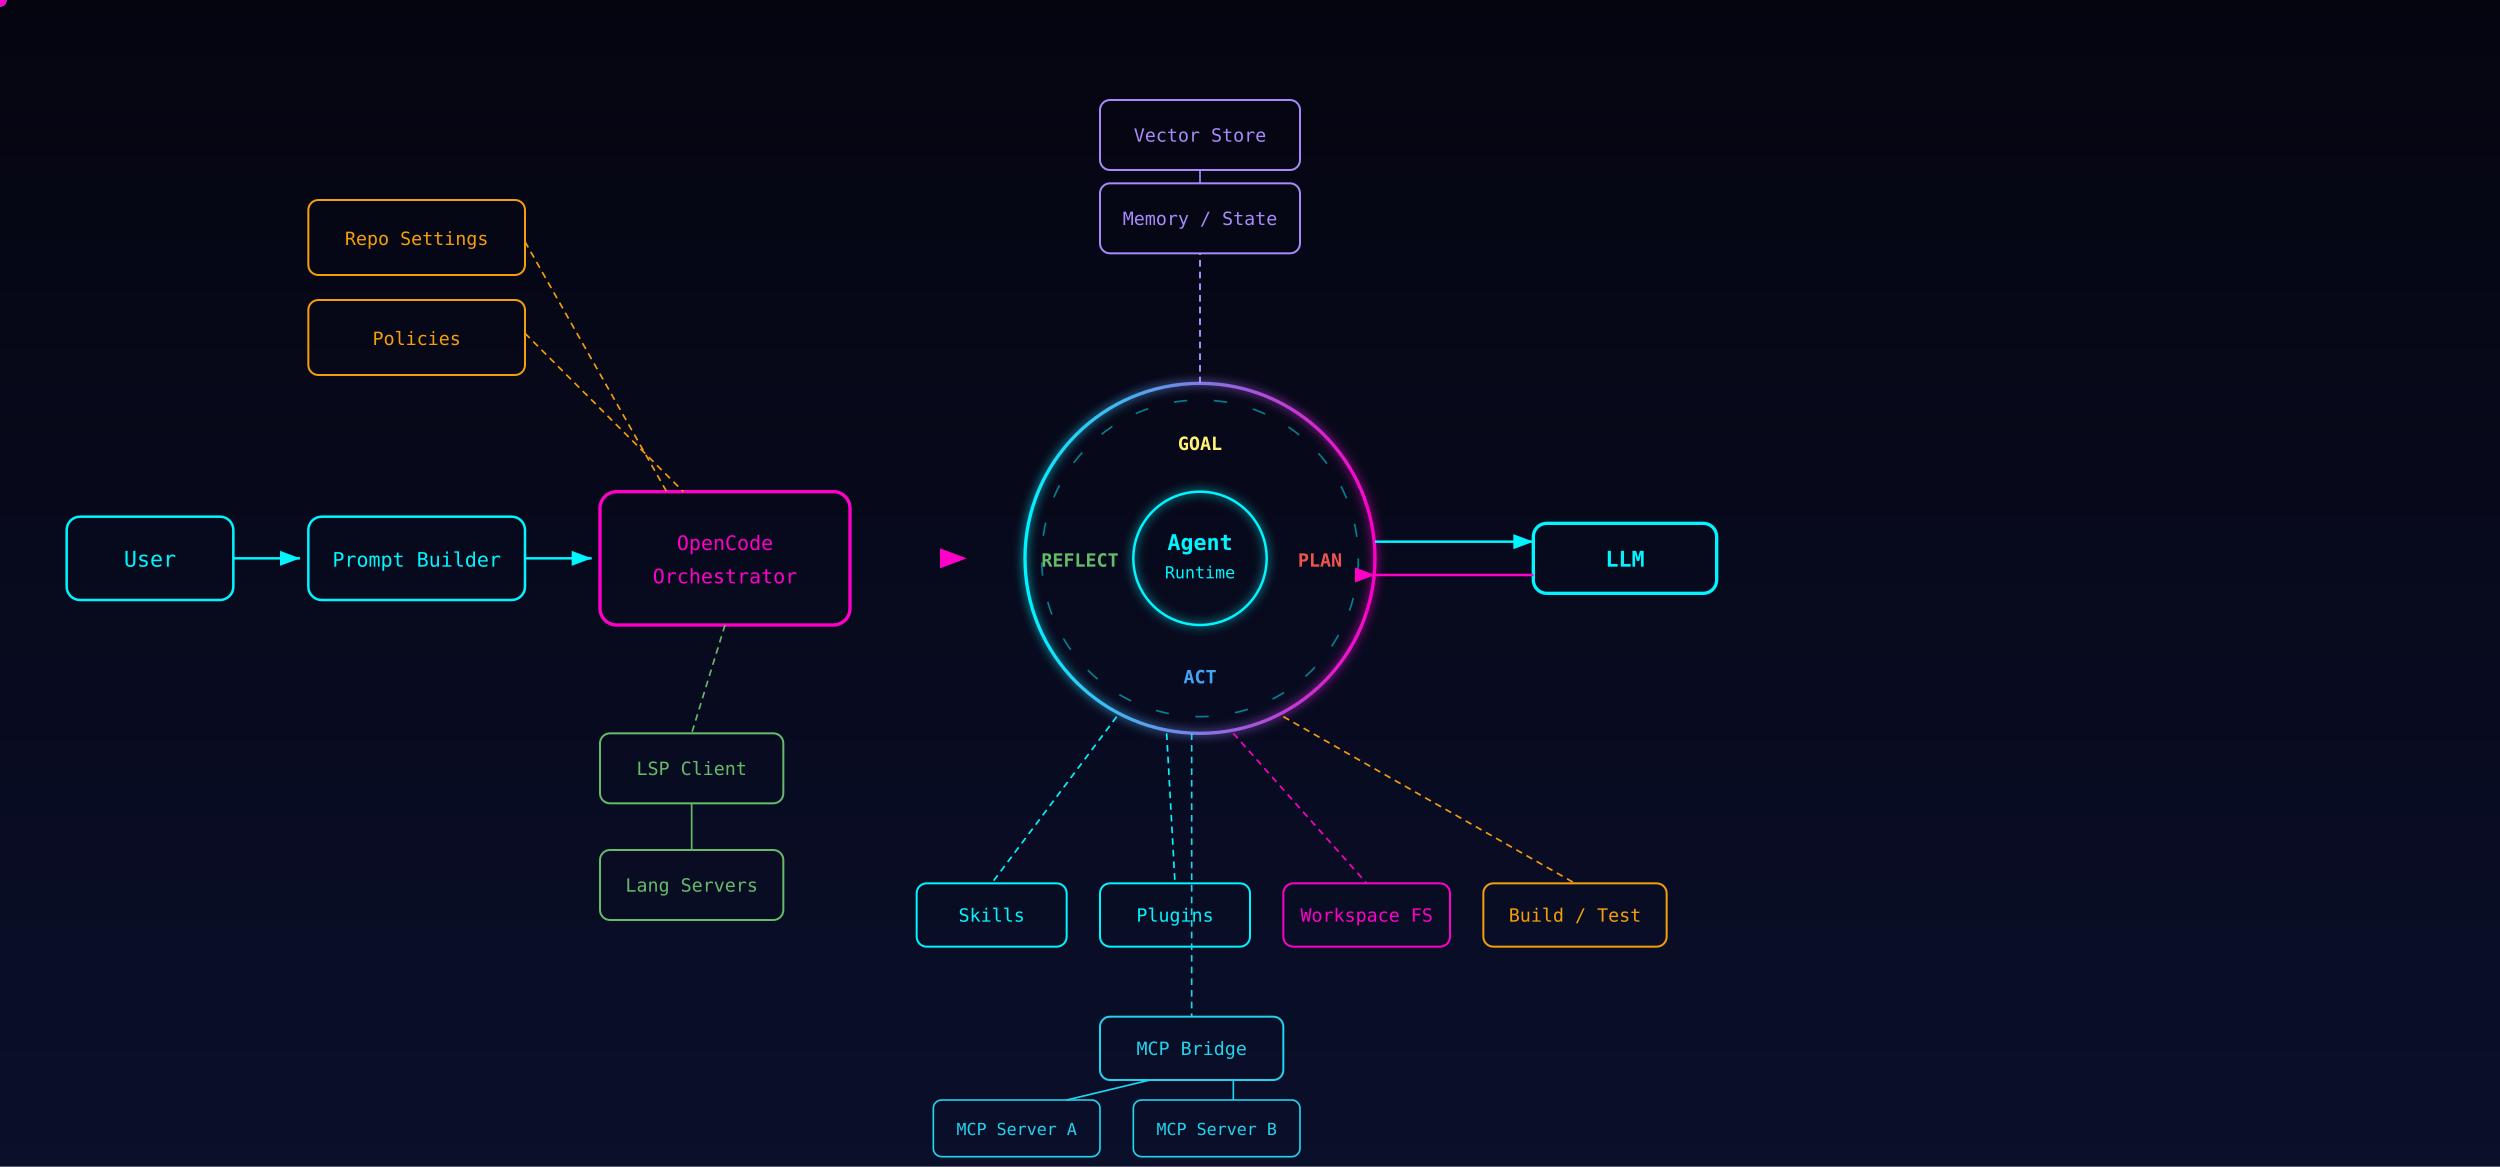
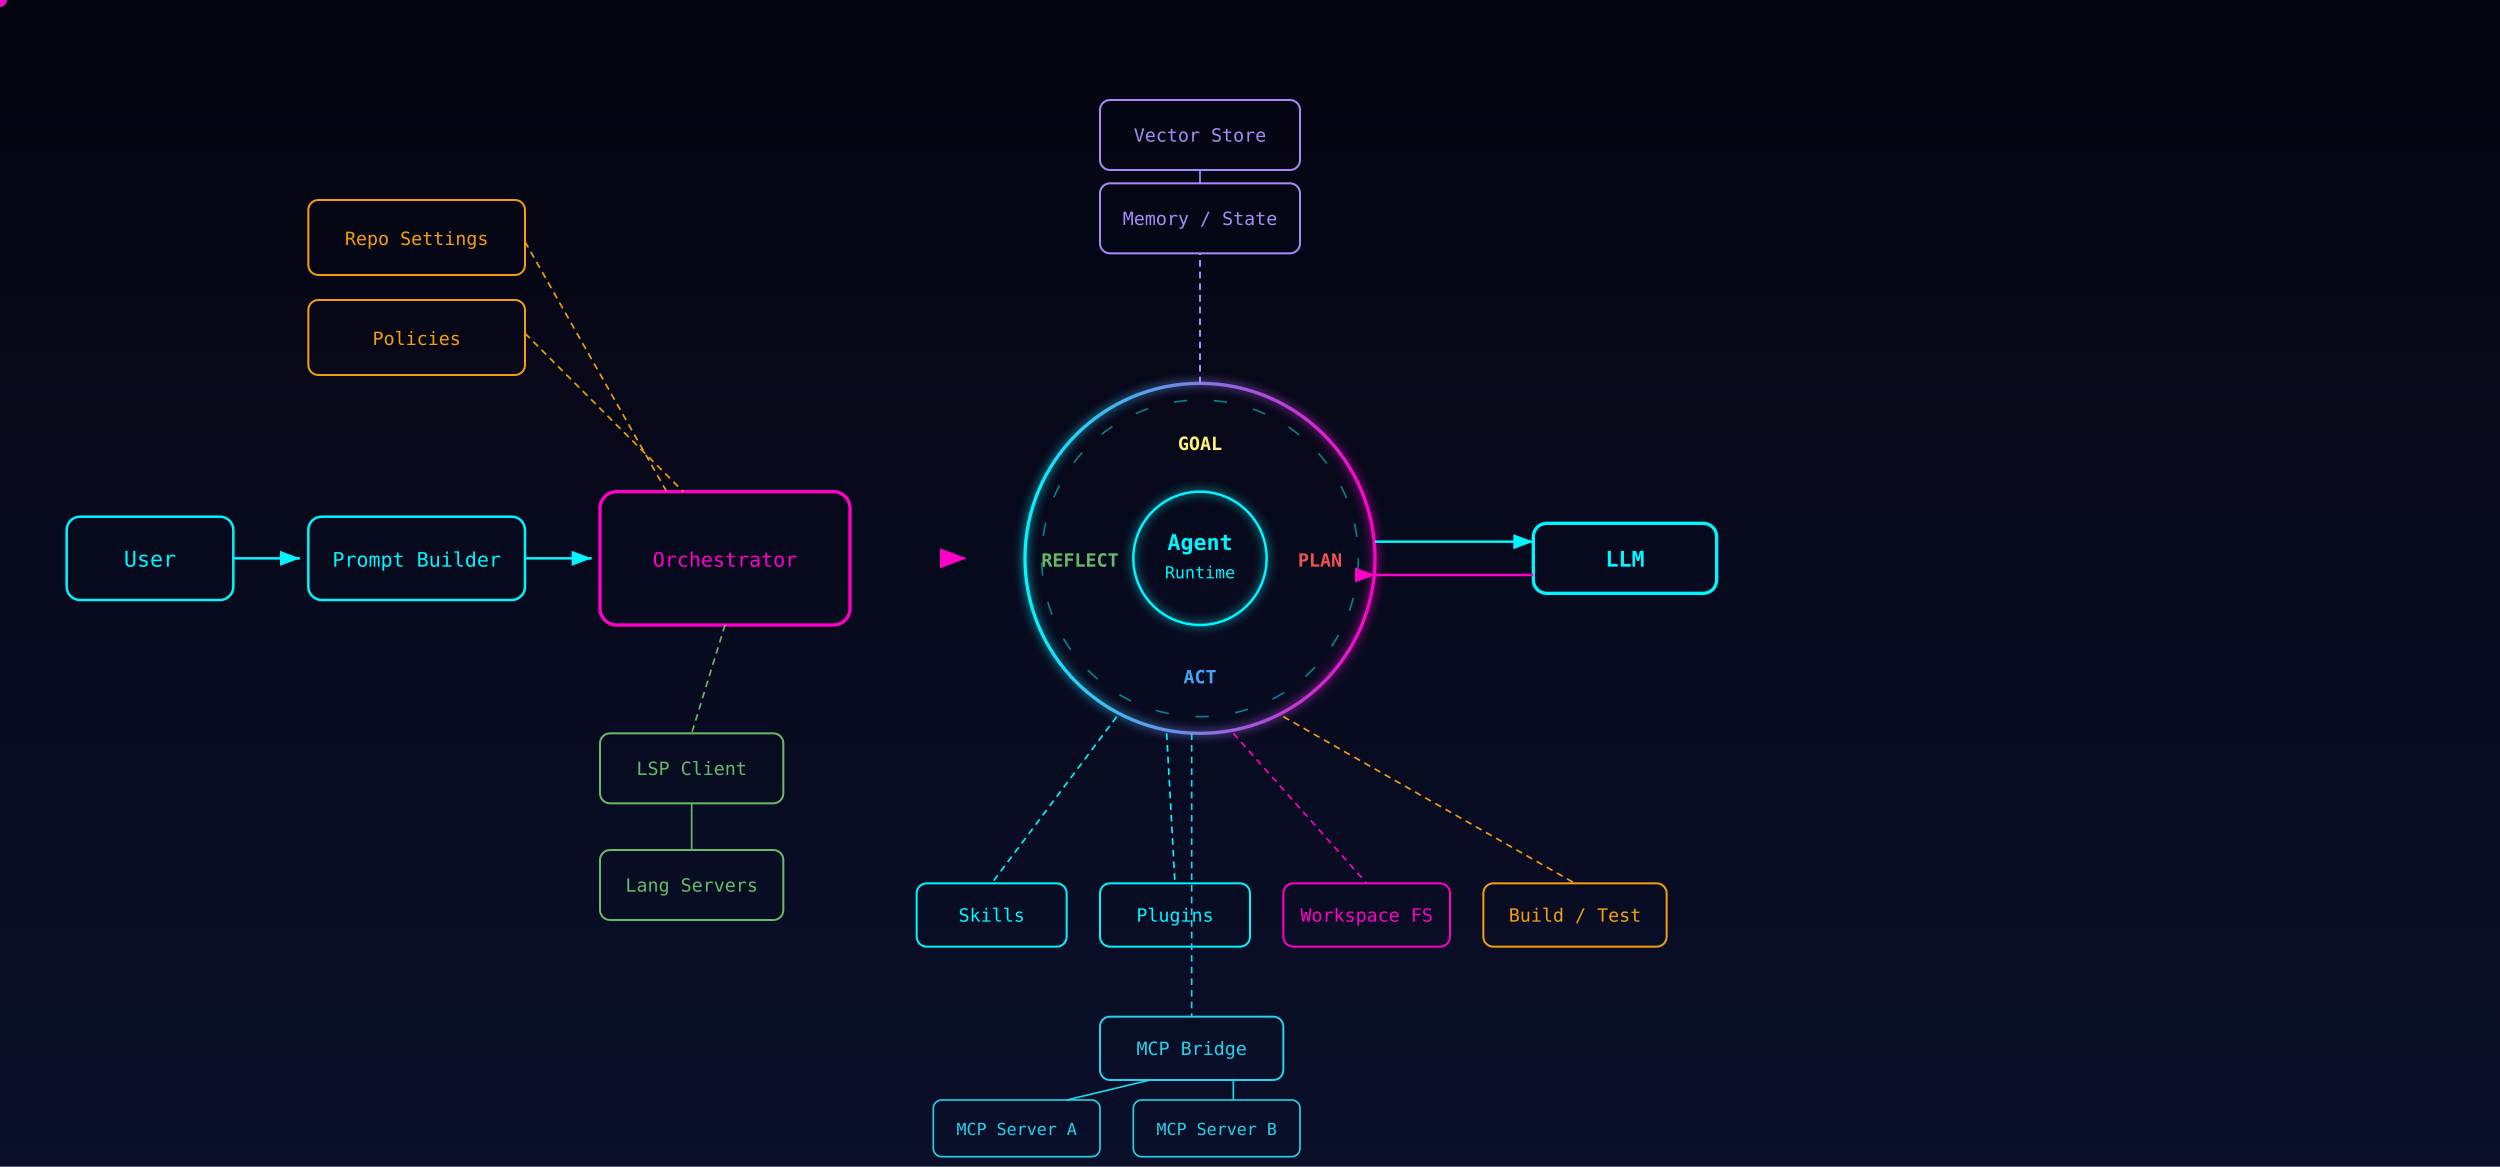
<svg xmlns="http://www.w3.org/2000/svg" width="1500" height="700" viewBox="0 0 1500 700">
  <defs>
    <linearGradient id="bg" x1="0" y1="0" x2="0" y2="1">
      <stop offset="0%" stop-color="#050510" />
      <stop offset="100%" stop-color="#0a0f2a" />
    </linearGradient>
    <filter id="glow">
      <feGaussianBlur stdDeviation="3" result="b" />
      <feMerge>
        <feMergeNode in="b" />
        <feMergeNode in="SourceGraphic" />
      </feMerge>
    </filter>
    <linearGradient id="flow" x1="0" x2="1">
      <stop offset="0%" stop-color="#00f5ff" />
      <stop offset="100%" stop-color="#ff00c8" />
    </linearGradient>
    <linearGradient id="flowBack" x1="1" x2="0">
      <stop offset="0%" stop-color="#00f5ff" />
      <stop offset="100%" stop-color="#ff00c8" />
    </linearGradient>
  </defs>
  <rect width="100%" height="100%" fill="url(#bg)" />
  <rect x="40" y="310" width="100" height="50" rx="8" stroke="#00f5ff" fill="none" stroke-width="1.5" />
  <text x="90" y="340" fill="#00f5ff" text-anchor="middle" font-family="monospace" font-size="13">User</text>
  <line x1="140" y1="335" x2="180" y2="335" stroke="#00f5ff" stroke-width="1.5" marker-end="url(#arrowCyan)" />
  <rect x="185" y="310" width="130" height="50" rx="8" stroke="#00f5ff" fill="none" stroke-width="1.5" />
  <text x="250" y="340" fill="#00f5ff" text-anchor="middle" font-family="monospace" font-size="12">Prompt Builder</text>
  <line x1="315" y1="335" x2="355" y2="335" stroke="#00f5ff" stroke-width="1.5" marker-end="url(#arrowCyan)" />
  <rect x="360" y="295" width="150" height="80" rx="10" stroke="#ff00c8" fill="none" stroke-width="2" />
-   <text x="435" y="330" fill="#ff00c8" text-anchor="middle" font-family="monospace" font-size="12">OpenCode</text>
-   <text x="435" y="350" fill="#ff00c8" text-anchor="middle" font-family="monospace" font-size="12">Orchestrator</text>
+   <text x="435" y="340" fill="#ff00c8" text-anchor="middle" font-family="monospace" font-size="12">Orchestrator</text>
  <rect x="185" y="120" width="130" height="45" rx="6" stroke="#f59e0b" fill="none" stroke-width="1.2" />
  <text x="250" y="147" fill="#f59e0b" text-anchor="middle" font-family="monospace" font-size="11">Repo Settings</text>
  <rect x="185" y="180" width="130" height="45" rx="6" stroke="#f59e0b" fill="none" stroke-width="1.2" />
  <text x="250" y="207" fill="#f59e0b" text-anchor="middle" font-family="monospace" font-size="11">Policies</text>
  <line x1="315" y1="145" x2="400" y2="295" stroke="#f59e0b" stroke-width="1" stroke-dasharray="4 3" />
  <line x1="315" y1="200" x2="410" y2="295" stroke="#f59e0b" stroke-width="1" stroke-dasharray="4 3" />
  <rect x="360" y="440" width="110" height="42" rx="6" stroke="#66BB6A" fill="none" stroke-width="1.2" />
  <text x="415" y="465" fill="#66BB6A" text-anchor="middle" font-family="monospace" font-size="11">LSP Client</text>
  <rect x="360" y="510" width="110" height="42" rx="6" stroke="#66BB6A" fill="none" stroke-width="1.2" />
  <text x="415" y="535" fill="#66BB6A" text-anchor="middle" font-family="monospace" font-size="11">Lang Servers</text>
  <line x1="435" y1="375" x2="415" y2="440" stroke="#66BB6A" stroke-width="1" stroke-dasharray="4 3" />
  <line x1="415" y1="482" x2="415" y2="510" stroke="#66BB6A" stroke-width="1" />
  <line x1="510" y1="335" x2="580" y2="335" stroke="url(#flow)" stroke-width="2" marker-end="url(#arrowPink)" />
  <g transform="translate(720,335)">
    <circle r="105" stroke="url(#flow)" stroke-width="2" fill="none" filter="url(#glow)" />
    <circle r="95" stroke="#00f5ff" stroke-dasharray="8 16" fill="none" opacity="0.5">
      <animateTransform attributeName="transform" type="rotate" from="0" to="360" dur="10s" repeatCount="indefinite" />
    </circle>
    <text x="0" y="-65" text-anchor="middle" fill="#FFF176" font-family="monospace" font-size="11" font-weight="bold">GOAL</text>
    <text x="72" y="5" text-anchor="middle" fill="#EF5350" font-family="monospace" font-size="11" font-weight="bold">PLAN</text>
    <text x="0" y="75" text-anchor="middle" fill="#42A5F5" font-family="monospace" font-size="11" font-weight="bold">ACT</text>
    <text x="-72" y="5" text-anchor="middle" fill="#66BB6A" font-family="monospace" font-size="11" font-weight="bold">REFLECT</text>
    <circle r="40" stroke="#00f5ff" fill="none" stroke-width="1.5" filter="url(#glow)">
      <animate attributeName="r" values="40;44;40" dur="2.5s" repeatCount="indefinite" />
    </circle>
    <text text-anchor="middle" y="-5" fill="#00f5ff" font-family="monospace" font-size="13" font-weight="bold">Agent</text>
    <text text-anchor="middle" y="12" fill="#00f5ff" font-family="monospace" font-size="10">Runtime</text>
  </g>
  <rect x="660" y="110" width="120" height="42" rx="6" stroke="#a78bfa" fill="none" stroke-width="1.2" />
  <text x="720" y="135" fill="#a78bfa" text-anchor="middle" font-family="monospace" font-size="11">Memory / State</text>
  <rect x="660" y="60" width="120" height="42" rx="6" stroke="#a78bfa" fill="none" stroke-width="1.2" />
  <text x="720" y="85" fill="#a78bfa" text-anchor="middle" font-family="monospace" font-size="11">Vector Store</text>
  <line x1="720" y1="230" x2="720" y2="152" stroke="#a78bfa" stroke-width="1.2" stroke-dasharray="4 3" />
  <line x1="720" y1="110" x2="720" y2="102" stroke="#a78bfa" stroke-width="1" />
  <rect x="920" y="314" width="110" height="42" rx="8" stroke="#00f5ff" fill="none" stroke-width="2" />
  <text x="975" y="340" fill="#00f5ff" text-anchor="middle" font-family="monospace" font-size="13" font-weight="bold">LLM</text>
  <line x1="825" y1="325" x2="920" y2="325" stroke="#00f5ff" stroke-width="1.5" marker-end="url(#arrowCyan)" />
  <line x1="920" y1="345" x2="825" y2="345" stroke="#ff00c8" stroke-width="1.5" marker-end="url(#arrowPink2)" />
  <rect x="550" y="530" width="90" height="38" rx="6" stroke="#00f5ff" fill="none" stroke-width="1.2" />
  <text x="595" y="553" fill="#00f5ff" text-anchor="middle" font-family="monospace" font-size="11">Skills</text>
  <rect x="660" y="530" width="90" height="38" rx="6" stroke="#00f5ff" fill="none" stroke-width="1.2" />
  <text x="705" y="553" fill="#00f5ff" text-anchor="middle" font-family="monospace" font-size="11">Plugins</text>
  <rect x="770" y="530" width="100" height="38" rx="6" stroke="#ff00c8" fill="none" stroke-width="1.2" />
  <text x="820" y="553" fill="#ff00c8" text-anchor="middle" font-family="monospace" font-size="11">Workspace FS</text>
  <rect x="890" y="530" width="110" height="38" rx="6" stroke="#f59e0b" fill="none" stroke-width="1.2" />
  <text x="945" y="553" fill="#f59e0b" text-anchor="middle" font-family="monospace" font-size="11">Build / Test</text>
  <rect x="660" y="610" width="110" height="38" rx="6" stroke="#22d3ee" fill="none" stroke-width="1.2" />
  <text x="715" y="633" fill="#22d3ee" text-anchor="middle" font-family="monospace" font-size="11">MCP Bridge</text>
  <rect x="560" y="660" width="100" height="34" rx="5" stroke="#22d3ee" fill="none" stroke-width="1" />
  <text x="610" y="681" fill="#22d3ee" text-anchor="middle" font-family="monospace" font-size="10">MCP Server A</text>
  <rect x="680" y="660" width="100" height="34" rx="5" stroke="#22d3ee" fill="none" stroke-width="1" />
  <text x="730" y="681" fill="#22d3ee" text-anchor="middle" font-family="monospace" font-size="10">MCP Server B</text>
  <line x1="670" y1="430" x2="595" y2="530" stroke="#00f5ff" stroke-width="1" stroke-dasharray="4 3" />
  <line x1="700" y1="440" x2="705" y2="530" stroke="#00f5ff" stroke-width="1" stroke-dasharray="4 3" />
  <line x1="740" y1="440" x2="820" y2="530" stroke="#ff00c8" stroke-width="1" stroke-dasharray="4 3" />
  <line x1="770" y1="430" x2="945" y2="530" stroke="#f59e0b" stroke-width="1" stroke-dasharray="4 3" />
  <line x1="715" y1="440" x2="715" y2="610" stroke="#22d3ee" stroke-width="1" stroke-dasharray="4 3" />
  <line x1="690" y1="648" x2="640" y2="660" stroke="#22d3ee" stroke-width="1" />
  <line x1="740" y1="648" x2="740" y2="660" stroke="#22d3ee" stroke-width="1" />
  <path id="mainFlow" d="M90,335 L185,335 L360,335 L580,335 L720,335" fill="none" stroke="none" />
  <circle r="4" fill="#00f5ff">
    <animateMotion dur="3s" repeatCount="indefinite">
      <mpath href="#mainFlow" />
    </animateMotion>
  </circle>
  <path id="loopPath" d="M720,230 A105,105 0 1 1 719,230" fill="none" stroke="none" />
  <circle r="4" fill="#ff00c8">
    <animateMotion dur="4s" repeatCount="indefinite">
      <mpath href="#loopPath" />
    </animateMotion>
  </circle>
  <defs>
    <marker id="arrowCyan" markerWidth="8" markerHeight="6" refX="8" refY="3" orient="auto">
      <polygon points="0,0 8,3 0,6" fill="#00f5ff" />
    </marker>
    <marker id="arrowPink" markerWidth="8" markerHeight="6" refX="8" refY="3" orient="auto">
      <polygon points="0,0 8,3 0,6" fill="#ff00c8" />
    </marker>
    <marker id="arrowPink2" markerWidth="8" markerHeight="6" refX="0" refY="3" orient="auto">
      <polygon points="8,0 0,3 8,6" fill="#ff00c8" />
    </marker>
  </defs>
</svg>
